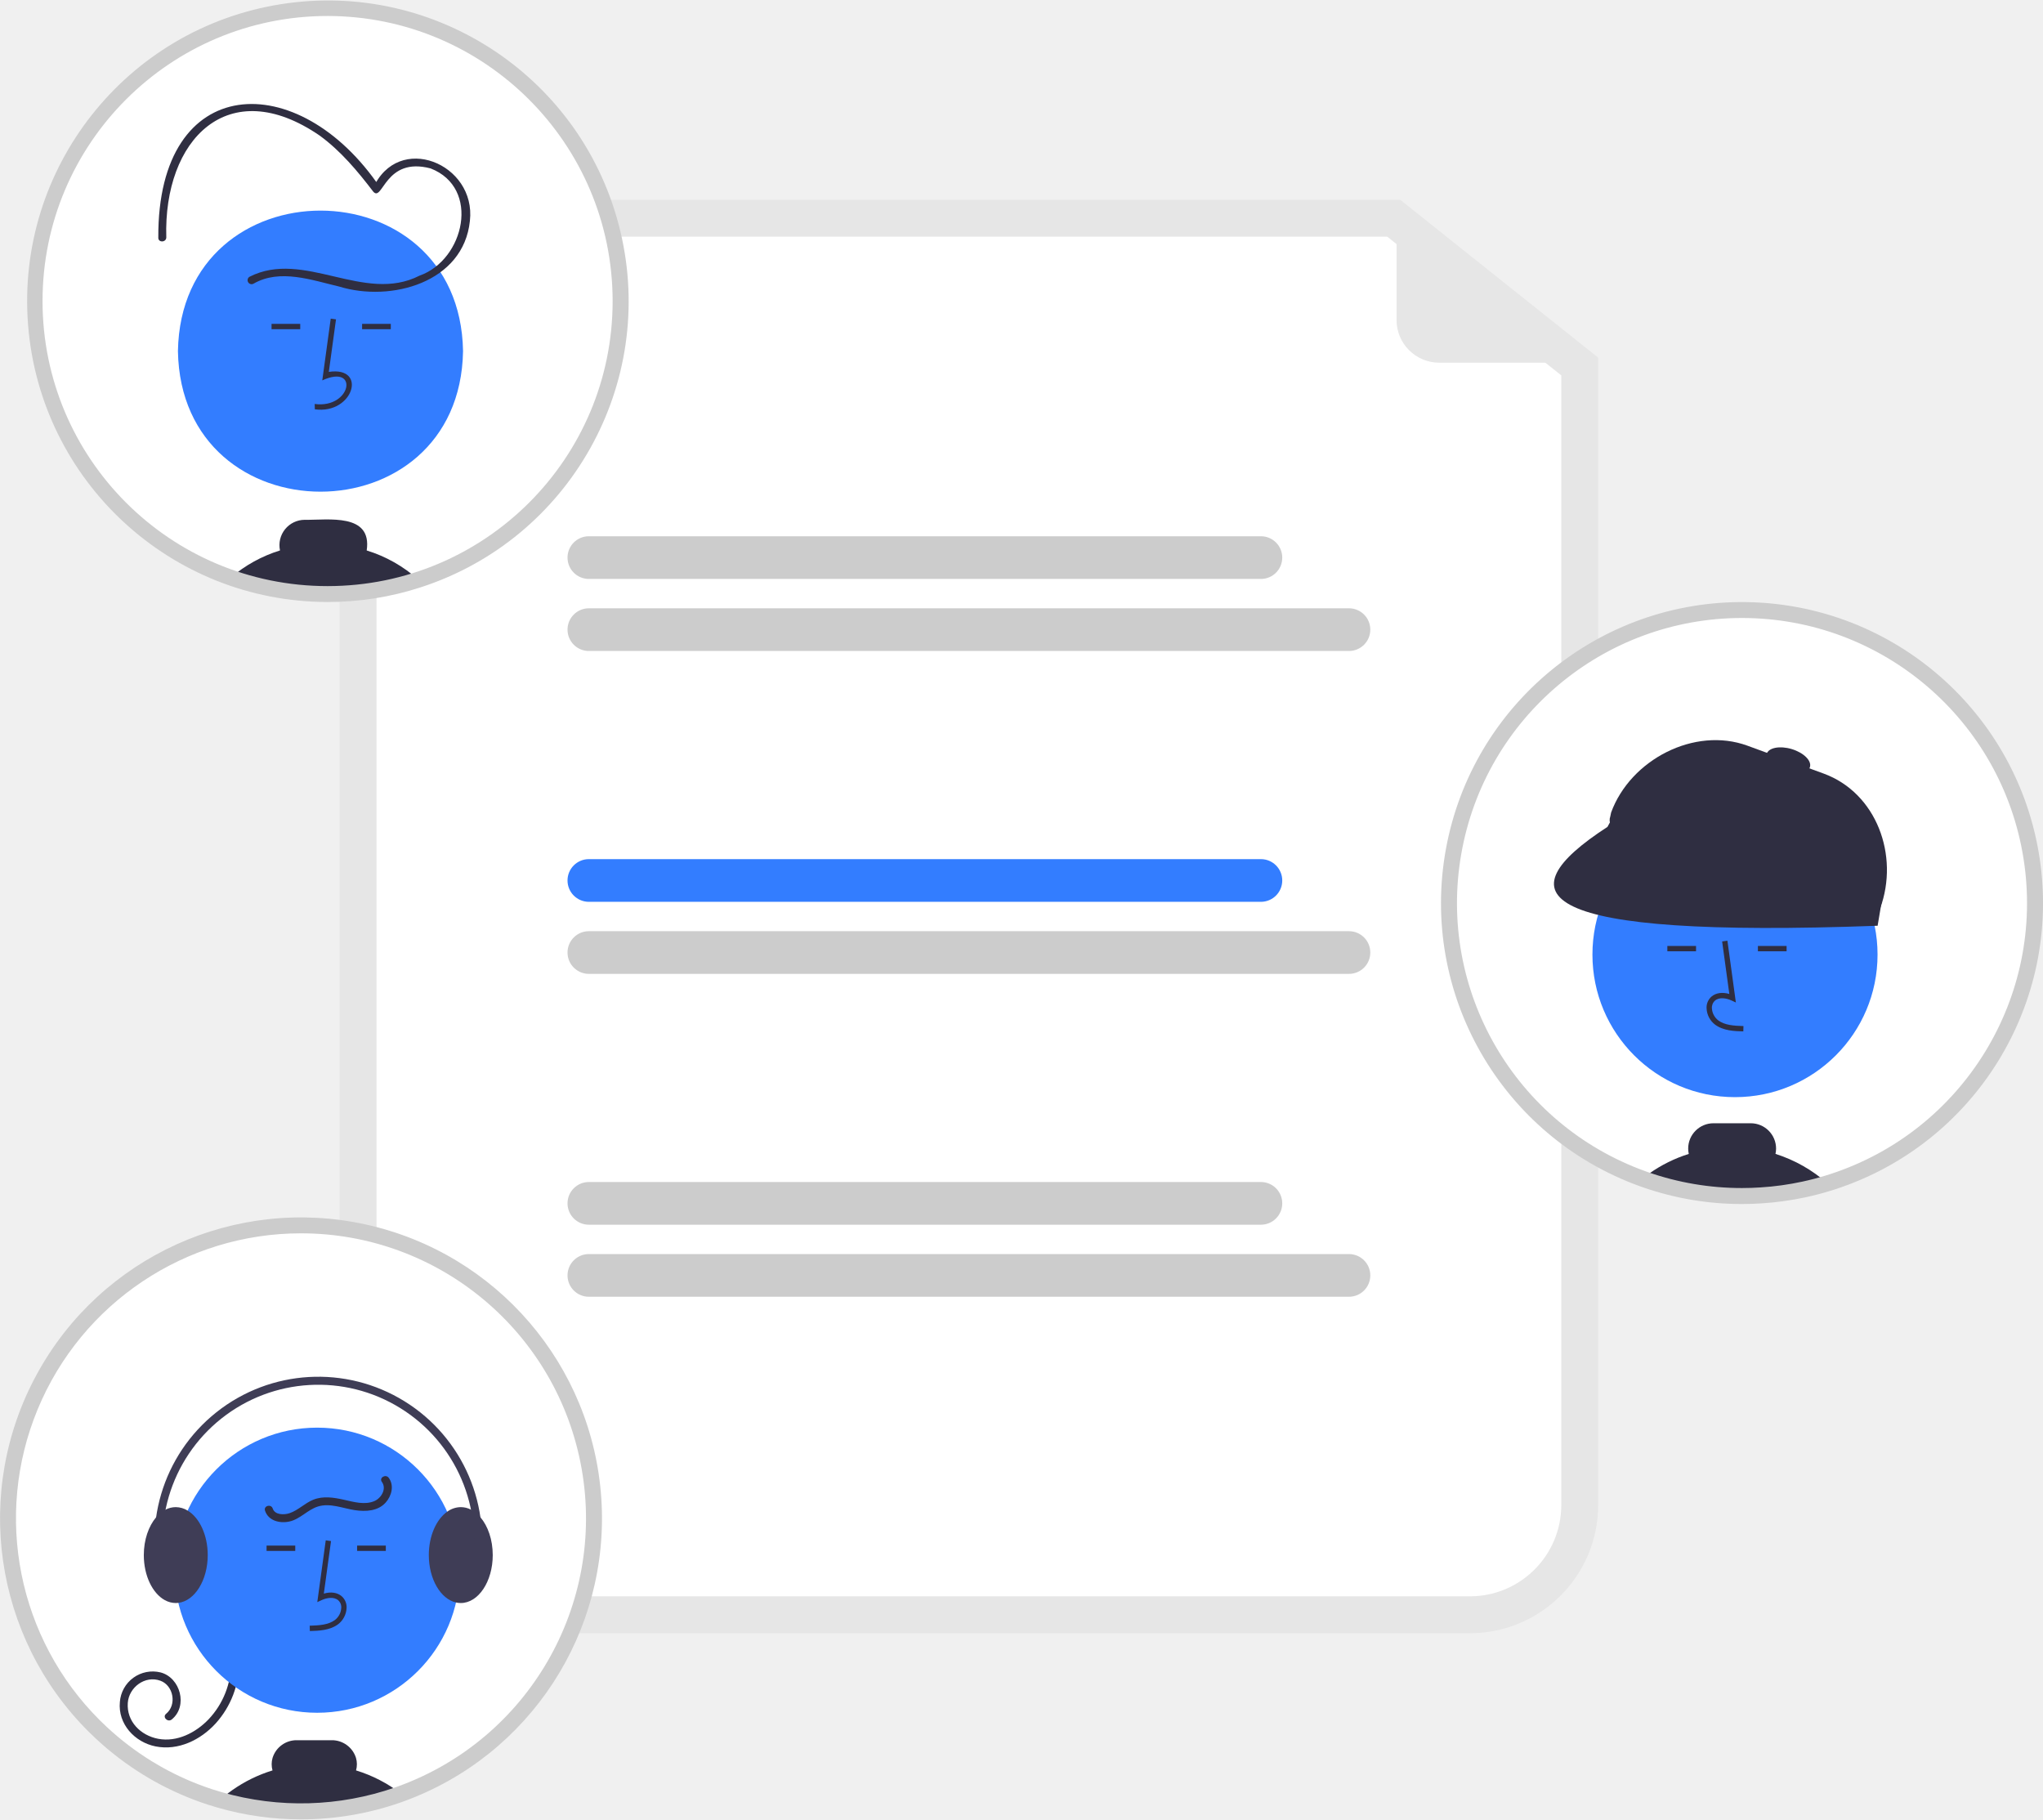
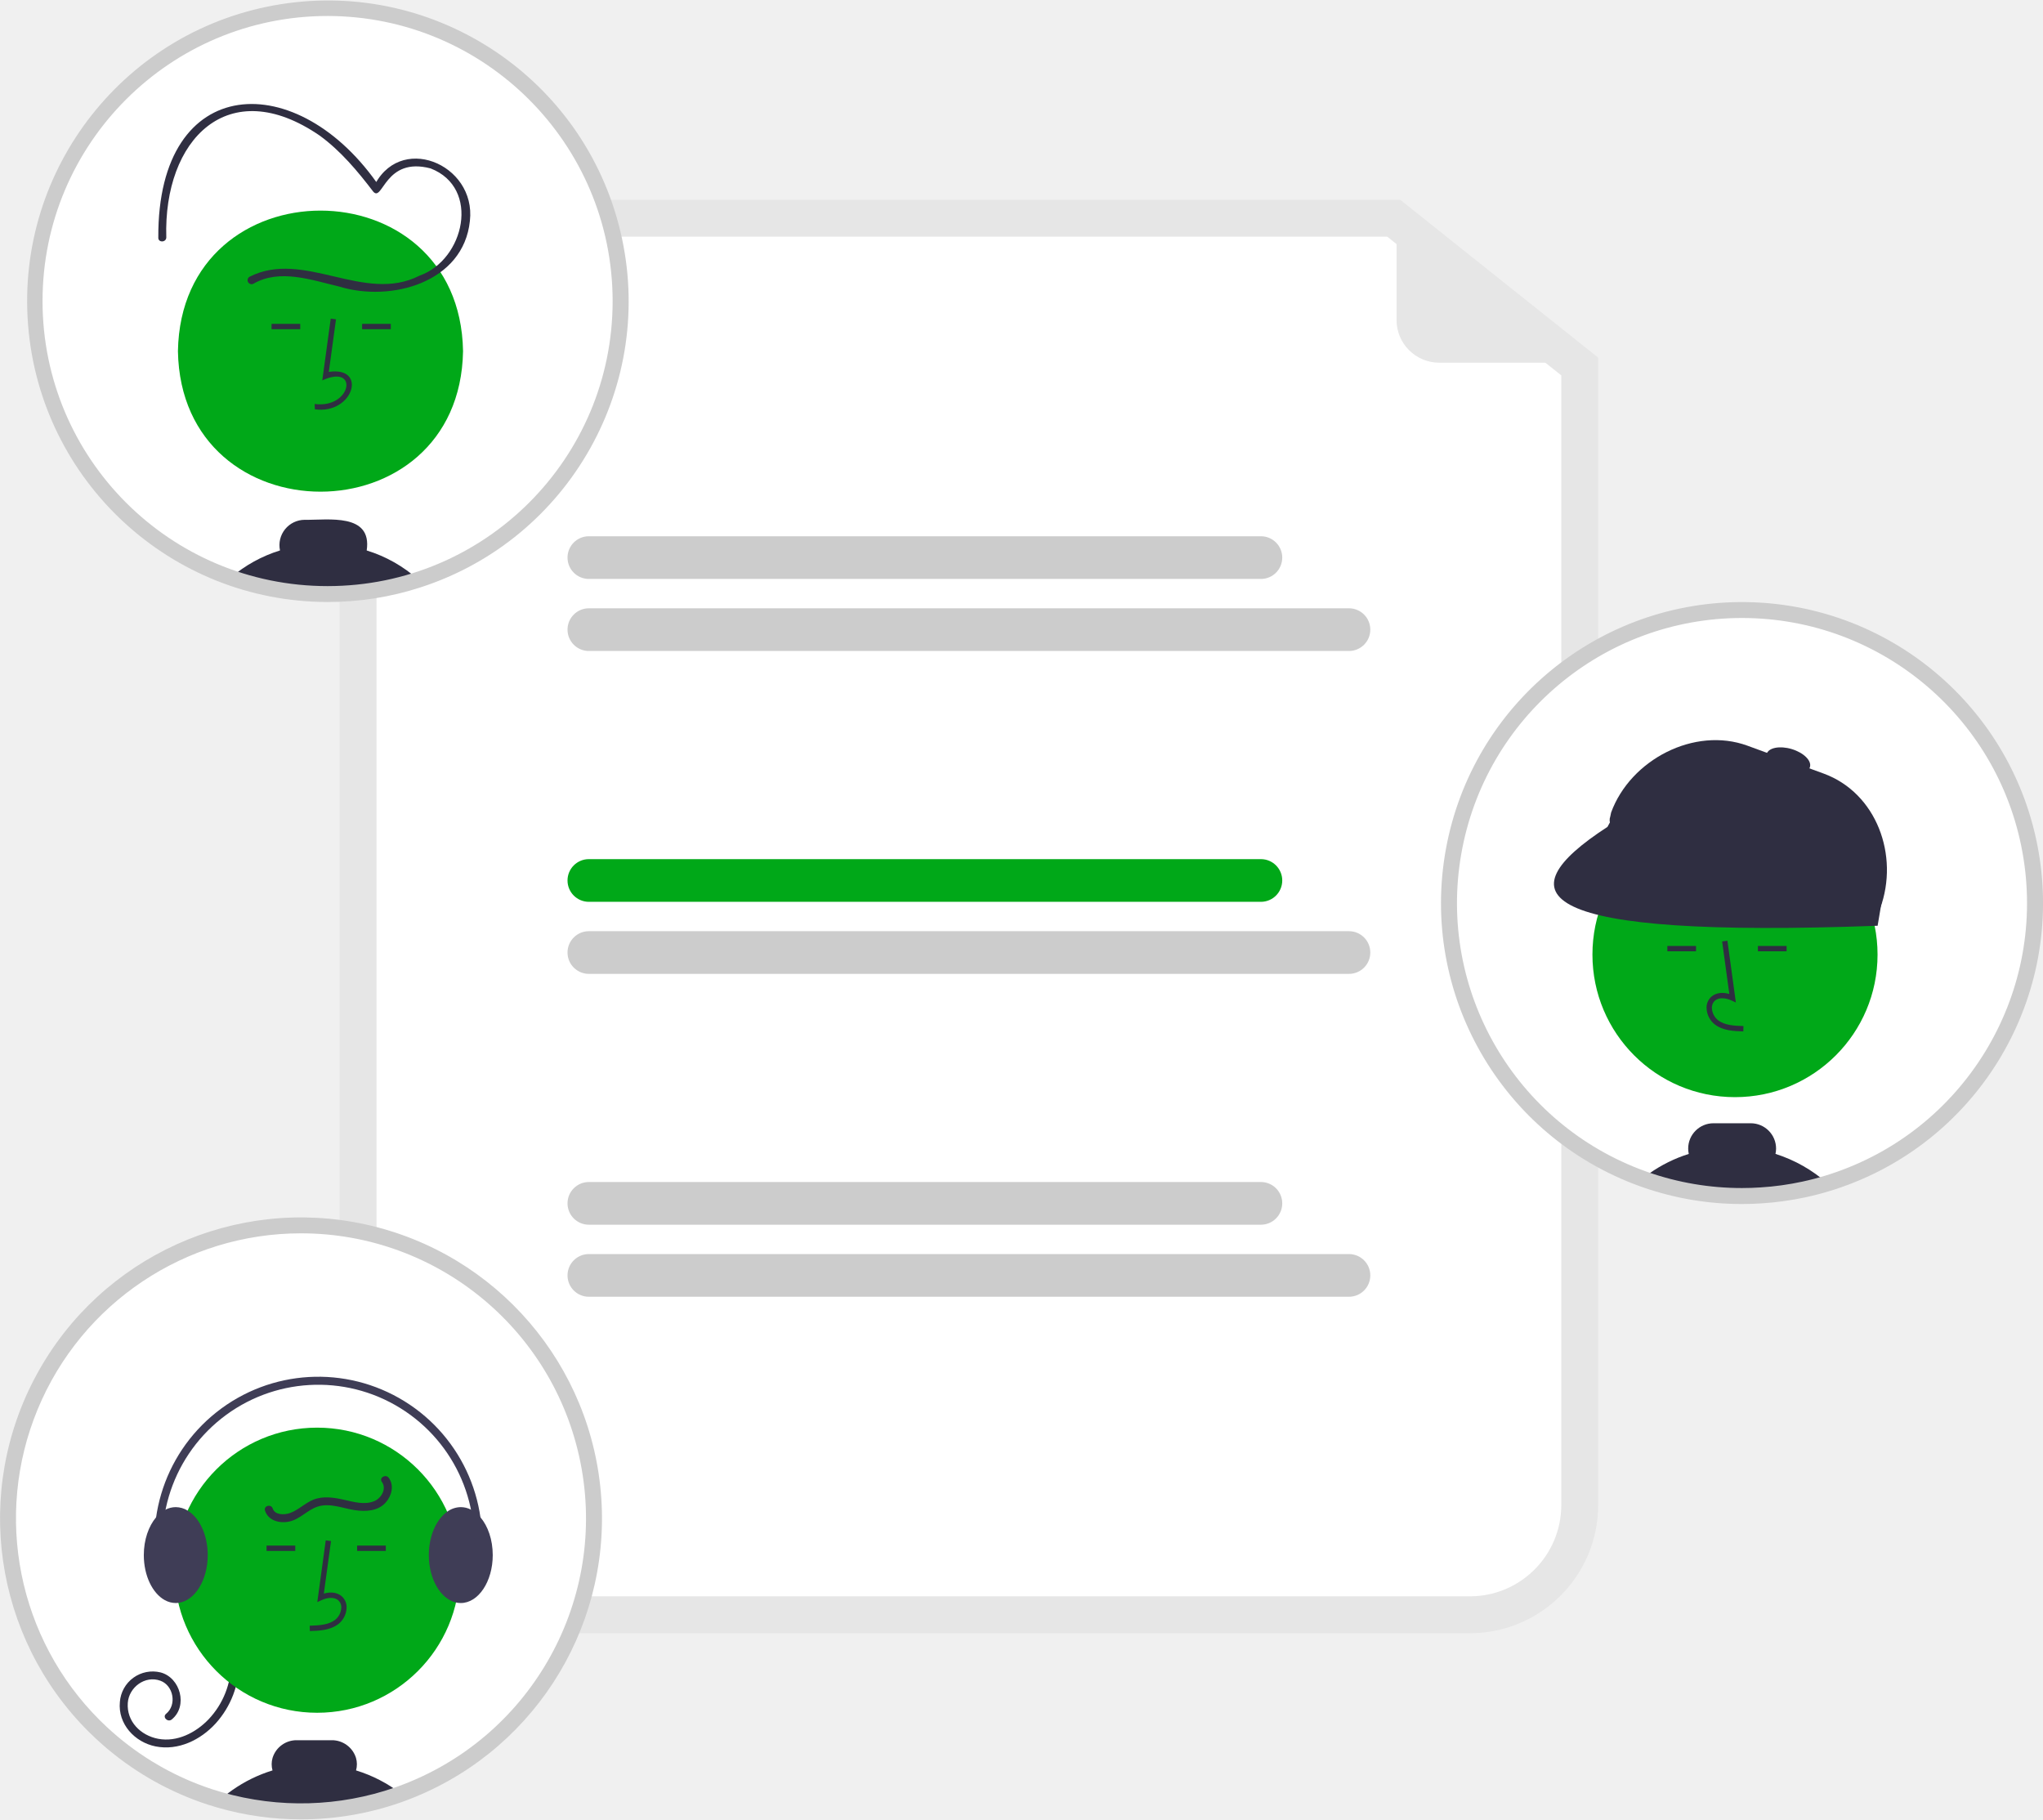
<svg xmlns="http://www.w3.org/2000/svg" data-name="Layer 1" width="767" height="683" viewBox="0 0 767 683">
  <path d="M768.383,721.626H392.132A48.18,48.18,0,0,1,344.007,673.501V231.625A48.18,48.18,0,0,1,392.132,183.5h350.04l74.336,59.251V673.501A48.18,48.18,0,0,1,768.383,721.626Z" transform="translate(-216.5 -108.5)" fill="#e6e6e6" />
  <path d="M392.132,197.354a34.31,34.31,0,0,0-34.271,34.271V673.501a34.31,34.31,0,0,0,34.271,34.271H768.383a34.31,34.31,0,0,0,34.271-34.271V249.425l-65.328-52.071Z" transform="translate(-216.5 -108.5)" fill="#fff" />
  <path d="M689.879,325.84H437.577a8.014,8.014,0,1,1,0-16.028H689.879a8.014,8.014,0,0,1,0,16.028Z" transform="translate(-216.5 -108.5)" fill="#ccc" />
  <path d="M722.937,352.887H437.577a8.014,8.014,0,1,1,0-16.028H722.937a8.014,8.014,0,1,1,0,16.028Z" transform="translate(-216.5 -108.5)" fill="#ccc" />
-   <path d="M689.879,447.053H437.577a8.014,8.014,0,1,1,0-16.028H689.879a8.014,8.014,0,0,1,0,16.028Z" transform="translate(-216.5 -108.5)" fill="#337DFF" />
+   <path d="M689.879,447.053H437.577a8.014,8.014,0,1,1,0-16.028H689.879a8.014,8.014,0,0,1,0,16.028Z" transform="translate(-216.5 -108.5)" fill="#00A818" />
  <path d="M722.937,474.101H437.577a8.014,8.014,0,1,1,0-16.028H722.937a8.014,8.014,0,1,1,0,16.028Z" transform="translate(-216.5 -108.5)" fill="#ccc" />
  <path d="M689.879,568.267H437.577a8.014,8.014,0,1,1,0-16.028H689.879a8.014,8.014,0,0,1,0,16.028Z" transform="translate(-216.5 -108.5)" fill="#ccc" />
  <path d="M722.937,595.314H437.577a8.014,8.014,0,1,1,0-16.028H722.937a8.014,8.014,0,1,1,0,16.028Z" transform="translate(-216.5 -108.5)" fill="#ccc" />
  <path d="M815.061,244.657H756.831a16.028,16.028,0,0,1-16.028-16.028V185.621a1.002,1.002,0,0,1,1.624-.785l73.256,58.034A1.002,1.002,0,0,1,815.061,244.657Z" transform="translate(-216.5 -108.5)" fill="#e6e6e6" />
  <path d="M449.5,221.5a110,110,0,1,1-110-110A110.035,110.035,0,0,1,449.5,221.5Z" transform="translate(-216.5 -108.5)" fill="#fff" />
-   <path d="M390.34,240.322c-1.201,70.351-105.847,70.34-107.038-.002C284.503,169.971,389.149,169.982,390.34,240.322Z" transform="translate(-216.5 -108.5)" fill="#337DFF" />
+   <path d="M390.34,240.322c-1.201,70.351-105.847,70.34-107.038-.002C284.503,169.971,389.149,169.982,390.34,240.322Z" transform="translate(-216.5 -108.5)" fill="#00A818" />
  <path d="M334.696,262.158l-.056-2c13.784,1.84,16.753-15.243,2.852-8.856l3.173-23.19,1.981.271-2.699,19.727C354.585,245.93,349.171,264.157,334.696,262.158Z" transform="translate(-216.5 -108.5)" fill="#2f2e41" />
  <rect x="135.946" y="121.584" width="10.771" height="2" fill="#2f2e41" />
  <rect x="101.946" y="121.584" width="10.771" height="2" fill="#2f2e41" />
  <path d="M354.17,315.15c2.1-14.17-14.49-11.37-23.27-11.51a9.518,9.518,0,0,0-9.28,11.5,52.038,52.038,0,0,0-18.49,10.2,110.476,110.476,0,0,0,70.43.78A51.771,51.771,0,0,0,354.17,315.15Z" transform="translate(-216.5 -108.5)" fill="#2f2e41" />
  <path d="M311.659,215.009c9.918-5.732,21.946-1.335,32.192,1.07,19.438,5.975,46.697-1.507,49.061-24.662,2.46-21.535-26.999-33.537-36.415-12.104l2.742-.358c-30.537-45.382-83.655-43.661-83.305,18.731-.113,1.927,2.887,1.921,2.999-.001-1.124-36.767,23.209-61.9,57.605-38.272,7.872,5.743,14.241,13.35,20.11,21.056,3.582,4.014,4.361-13.274,21.506-8.746,18.869,7.31,12.712,34.328-4.153,40.26-20.838,10.646-43.407-9.995-63.855.435a1.502,1.502,0,0,0,1.514,2.592Z" transform="translate(-216.5 -108.5)" fill="#2f2e41" />
  <path d="M339.5,334.5a112.905,112.905,0,1,1,34.988-5.527A112.727,112.727,0,0,1,339.5,334.5Zm0-220a107.015,107.015,0,1,0,107,107A107.121,107.121,0,0,0,339.5,114.5Z" transform="translate(-216.5 -108.5)" fill="#ccc" />
  <path d="M980.5,447.5a110.035,110.035,0,0,1-75.94,104.62c-.66.21-1.32.42-1.99.62-2.86.88-5.76,1.63-8.71,2.27a108.133,108.133,0,0,1-16.21,2.25q-3.554.24-7.15.24a109.808,109.808,0,0,1-36.37-6.16c-.34-.12-.68-.24-1.01-.36A110.011,110.011,0,1,1,980.5,447.5Z" transform="translate(-216.5 -108.5)" fill="#fff" />
-   <circle cx="651.365" cy="358.36" r="53.519" fill="#337DFF" />
+   <circle cx="651.365" cy="358.36" r="53.519" fill="#00A818" />
  <path d="M870.989,495.696l.056-2c-3.721-.104-7.001-.337-9.466-2.138a6.148,6.148,0,0,1-2.381-4.528,3.514,3.514,0,0,1,1.153-2.895c1.636-1.382,4.269-.935,6.188-.055l1.655.759-3.173-23.19-1.981.271,2.699,19.727c-2.607-.767-5.023-.437-6.678.961a5.471,5.471,0,0,0-1.86,4.492,8.133,8.133,0,0,0,3.2,6.073C863.566,495.488,867.682,495.603,870.989,495.696Z" transform="translate(-216.5 -108.5)" fill="#2f2e41" />
  <rect x="625.968" y="355.122" width="10.771" height="2" fill="#2f2e41" />
  <rect x="659.968" y="355.122" width="10.771" height="2" fill="#2f2e41" />
  <path d="M883.07,541.68a9.789,9.789,0,0,0,.22-2,9.515,9.515,0,0,0-9.5-9.5h-14a9.508,9.508,0,0,0-9.5,9.5,9.239,9.239,0,0,0,.22,2.01,53.738,53.738,0,0,0-14.81,7.33c-.88.61-1.75,1.27-2.58,1.96.33.12.67.24,1.01.36A109.808,109.808,0,0,0,870.5,557.5q3.6,0,7.15-.24a108.133,108.133,0,0,0,16.21-2.25c2.95-.64,5.85-1.39,8.71-2.27A54.198,54.198,0,0,0,883.07,541.68Z" transform="translate(-216.5 -108.5)" fill="#2f2e41" />
  <path d="M881.27,555.99a7.359,7.359,0,0,0-3.62,1.27,108.133,108.133,0,0,0,16.21-2.25Z" transform="translate(-216.5 -108.5)" fill="#2f2e41" />
  <path d="M916.403,454.147,823.429,420.134a4,4,0,0,1-2.382-5.131l.315-1.487c7.261-19.848,31.328-32.34,51.176-25.079L901.148,398.904c19.848,7.261,28.475,30.764,21.214,50.612l-.828,2.248A4,4,0,0,1,916.403,454.147Z" transform="translate(-216.5 -108.5)" fill="#2f2e41" />
  <path d="M921.411,456.034c-129.587,4.782-140.911-11.501-101.426-37.105l8.376-15.413,96,35Z" transform="translate(-216.5 -108.5)" fill="#2f2e41" />
  <ellipse cx="887.862" cy="394.016" rx="4.5" ry="8.5" transform="translate(38.43569 1022.369) rotate(-73.26954)" fill="#2f2e41" />
  <path d="M870.5,560.5a112.727,112.727,0,0,1-37.362-6.329l-1.044-.372a113,113,0,1,1,73.393,1.174c-.711.226-1.38.438-2.059.642-2.84.874-5.854,1.659-8.933,2.327a111.369,111.369,0,0,1-16.661,2.312C875.427,560.417,872.953,560.5,870.5,560.5Zm0-220a107.015,107.015,0,0,0-36.361,207.658l.991.353A106.714,106.714,0,0,0,870.5,554.5c2.319,0,4.656-.079,6.948-.233a105.486,105.486,0,0,0,15.778-2.189c2.912-.631,5.76-1.374,8.462-2.205.669-.2,1.304-.402,1.94-.605A107.015,107.015,0,0,0,870.5,340.5Z" transform="translate(-216.5 -108.5)" fill="#ccc" />
  <path d="M219.5,678.5a109.667,109.667,0,0,0,32.34,77.91c.86.85,1.74,1.7,2.63,2.53a109.848,109.848,0,0,0,17.46,13.31c1.2.74,2.4,1.45,3.63,2.14a109.379,109.379,0,0,0,19.88,8.73c1.19.39,2.4.76,3.61,1.1A110.454,110.454,0,0,0,365.87,782.34c.42-.15.84-.3,1.25-.45A110.01,110.01,0,1,0,219.5,678.5Z" transform="translate(-216.5 -108.5)" fill="#fff" />
  <path d="M306.27,732.416a34.087,34.087,0,0,1-8.804,23.076c-5.656,6.207-14.076,10.324-22.573,8.62-7.824-1.568-14.182-8.407-13.389-16.679a12.356,12.356,0,0,1,15.267-11.095c7.433,1.929,10.394,12.641,4.201,17.669-1.486,1.207-3.621-.904-2.121-2.121,4.094-3.324,2.829-10.595-2.112-12.419-5.754-2.123-11.85,2.443-12.264,8.326-.491,6.974,4.852,12.226,11.404,13.463,7.088,1.338,14.115-2.29,18.918-7.297a30.955,30.955,0,0,0,8.474-21.542,1.501,1.501,0,0,1,3,0Z" transform="translate(-216.5 -108.5)" fill="#2f2e41" />
-   <circle cx="119.064" cy="589.468" r="53.519" fill="#337DFF" />
+   <circle cx="119.064" cy="589.468" r="53.519" fill="#00A818" />
  <path d="M332.826,720.804l-.056-2c3.721-.104,7.001-.337,9.466-2.138a6.148,6.148,0,0,0,2.381-4.528,3.514,3.514,0,0,0-1.153-2.895c-1.636-1.382-4.269-.935-6.188-.055l-1.655.759,3.173-23.19,1.981.271-2.699,19.727c2.607-.767,5.023-.437,6.678.961a5.471,5.471,0,0,1,1.86,4.492,8.133,8.133,0,0,1-3.2,6.073C340.249,720.596,336.133,720.711,332.826,720.804Z" transform="translate(-216.5 -108.5)" fill="#2f2e41" />
  <rect x="134.076" y="580.229" width="10.771" height="2" fill="#2f2e41" />
  <rect x="100.076" y="580.229" width="10.771" height="2" fill="#2f2e41" />
  <path d="M299.05,784.22A110.454,110.454,0,0,0,365.87,782.34c.42-.15.84-.3,1.25-.45a53.272,53.272,0,0,0-16.95-8.76,8.528,8.528,0,0,0-.02-4.7A9.459,9.459,0,0,0,341,761.79H327.96a9.426,9.426,0,0,0-9.13,6.63,8.563,8.563,0,0,0-.02,4.71,53.327,53.327,0,0,0-15.12,7.41q-1.395.975-2.7,2.04C300.33,783.11,299.68,783.66,299.05,784.22Z" transform="translate(-216.5 -108.5)" fill="#2f2e41" />
  <path d="M377.49,692.29c0,9.02,4.44,16.5,10.21,17.8a8.254,8.254,0,0,0,1.79.2c6.61,0,12-8.07,12-18,0-5.76-1.81-10.89-4.62-14.18a11.579,11.579,0,0,0-3.53-2.87,8.367,8.367,0,0,0-3.85-.95,8.774,8.774,0,0,0-5.11,1.72C380.31,678.89,377.49,685.1,377.49,692.29Z" transform="translate(-216.5 -108.5)" fill="#3f3d56" />
  <path d="M270.49,692.29c0,7.76,3.28,14.38,7.88,16.91a8.54,8.54,0,0,0,4.12,1.09,7.73,7.73,0,0,0,.96-.06c6.16-.73,11.04-8.49,11.04-17.94,0-7.57-3.13-14.06-7.55-16.71a8.575,8.575,0,0,0-4.45-1.29,8.367,8.367,0,0,0-3.85.95,11.644,11.644,0,0,0-3.54,2.88C272.3,681.41,270.49,686.54,270.49,692.29Z" transform="translate(-216.5 -108.5)" fill="#3f3d56" />
  <path d="M279.119,707.474a1.501,1.501,0,0,0,1.422-1.98,58.499,58.499,0,1,1,112.687-6.575,1.5,1.5,0,0,0,2.936.619,61.501,61.501,0,1,0-118.466,6.915A1.501,1.501,0,0,0,279.119,707.474Z" transform="translate(-216.5 -108.5)" fill="#3f3d56" />
  <path d="M362.449,663.292c2.119,2.893,1.074,6.791-1.158,9.285-2.905,3.245-7.539,3.45-11.562,2.848-4.514-.676-9.303-2.791-13.873-1.366-3.895,1.215-6.674,4.748-10.721,5.635-3.589.787-7.881-.255-9.139-4.08-.605-1.838,2.291-2.626,2.893-.798.814,2.475,4.329,2.425,6.341,1.74,3.227-1.099,5.714-3.771,8.885-5.048,3.739-1.505,7.796-.825,11.603.032,3.588.808,7.718,2.006,11.293.497,2.645-1.117,4.75-4.635,2.847-7.232-1.142-1.559,1.46-3.057,2.59-1.514Z" transform="translate(-216.5 -108.5)" fill="#2f2e41" />
  <path d="M329.5,791.5a112.792,112.792,0,0,1-31.282-4.398c-1.195-.335-2.451-.718-3.712-1.131a112.697,112.697,0,0,1-20.418-8.967c-1.218-.683-2.44-1.404-3.733-2.201a113.095,113.095,0,0,1-17.934-13.672c-.909-.848-1.809-1.718-2.689-2.587a112.991,112.991,0,1,1,118.414,26.165c-.413.151-.84.303-1.267.456A112.739,112.739,0,0,1,329.5,791.5Zm0-220a107.005,107.005,0,0,0-75.542,182.786c.83.82,1.689,1.65,2.558,2.461a107.108,107.108,0,0,0,16.985,12.948c1.225.755,2.377,1.434,3.526,2.079a106.658,106.658,0,0,0,19.339,8.493c1.188.389,2.361.747,3.494,1.065a107.453,107.453,0,0,0,65.017-1.823l1.212-.437A107.014,107.014,0,0,0,329.5,571.5Z" transform="translate(-216.5 -108.5)" fill="#ccc" />
</svg>
